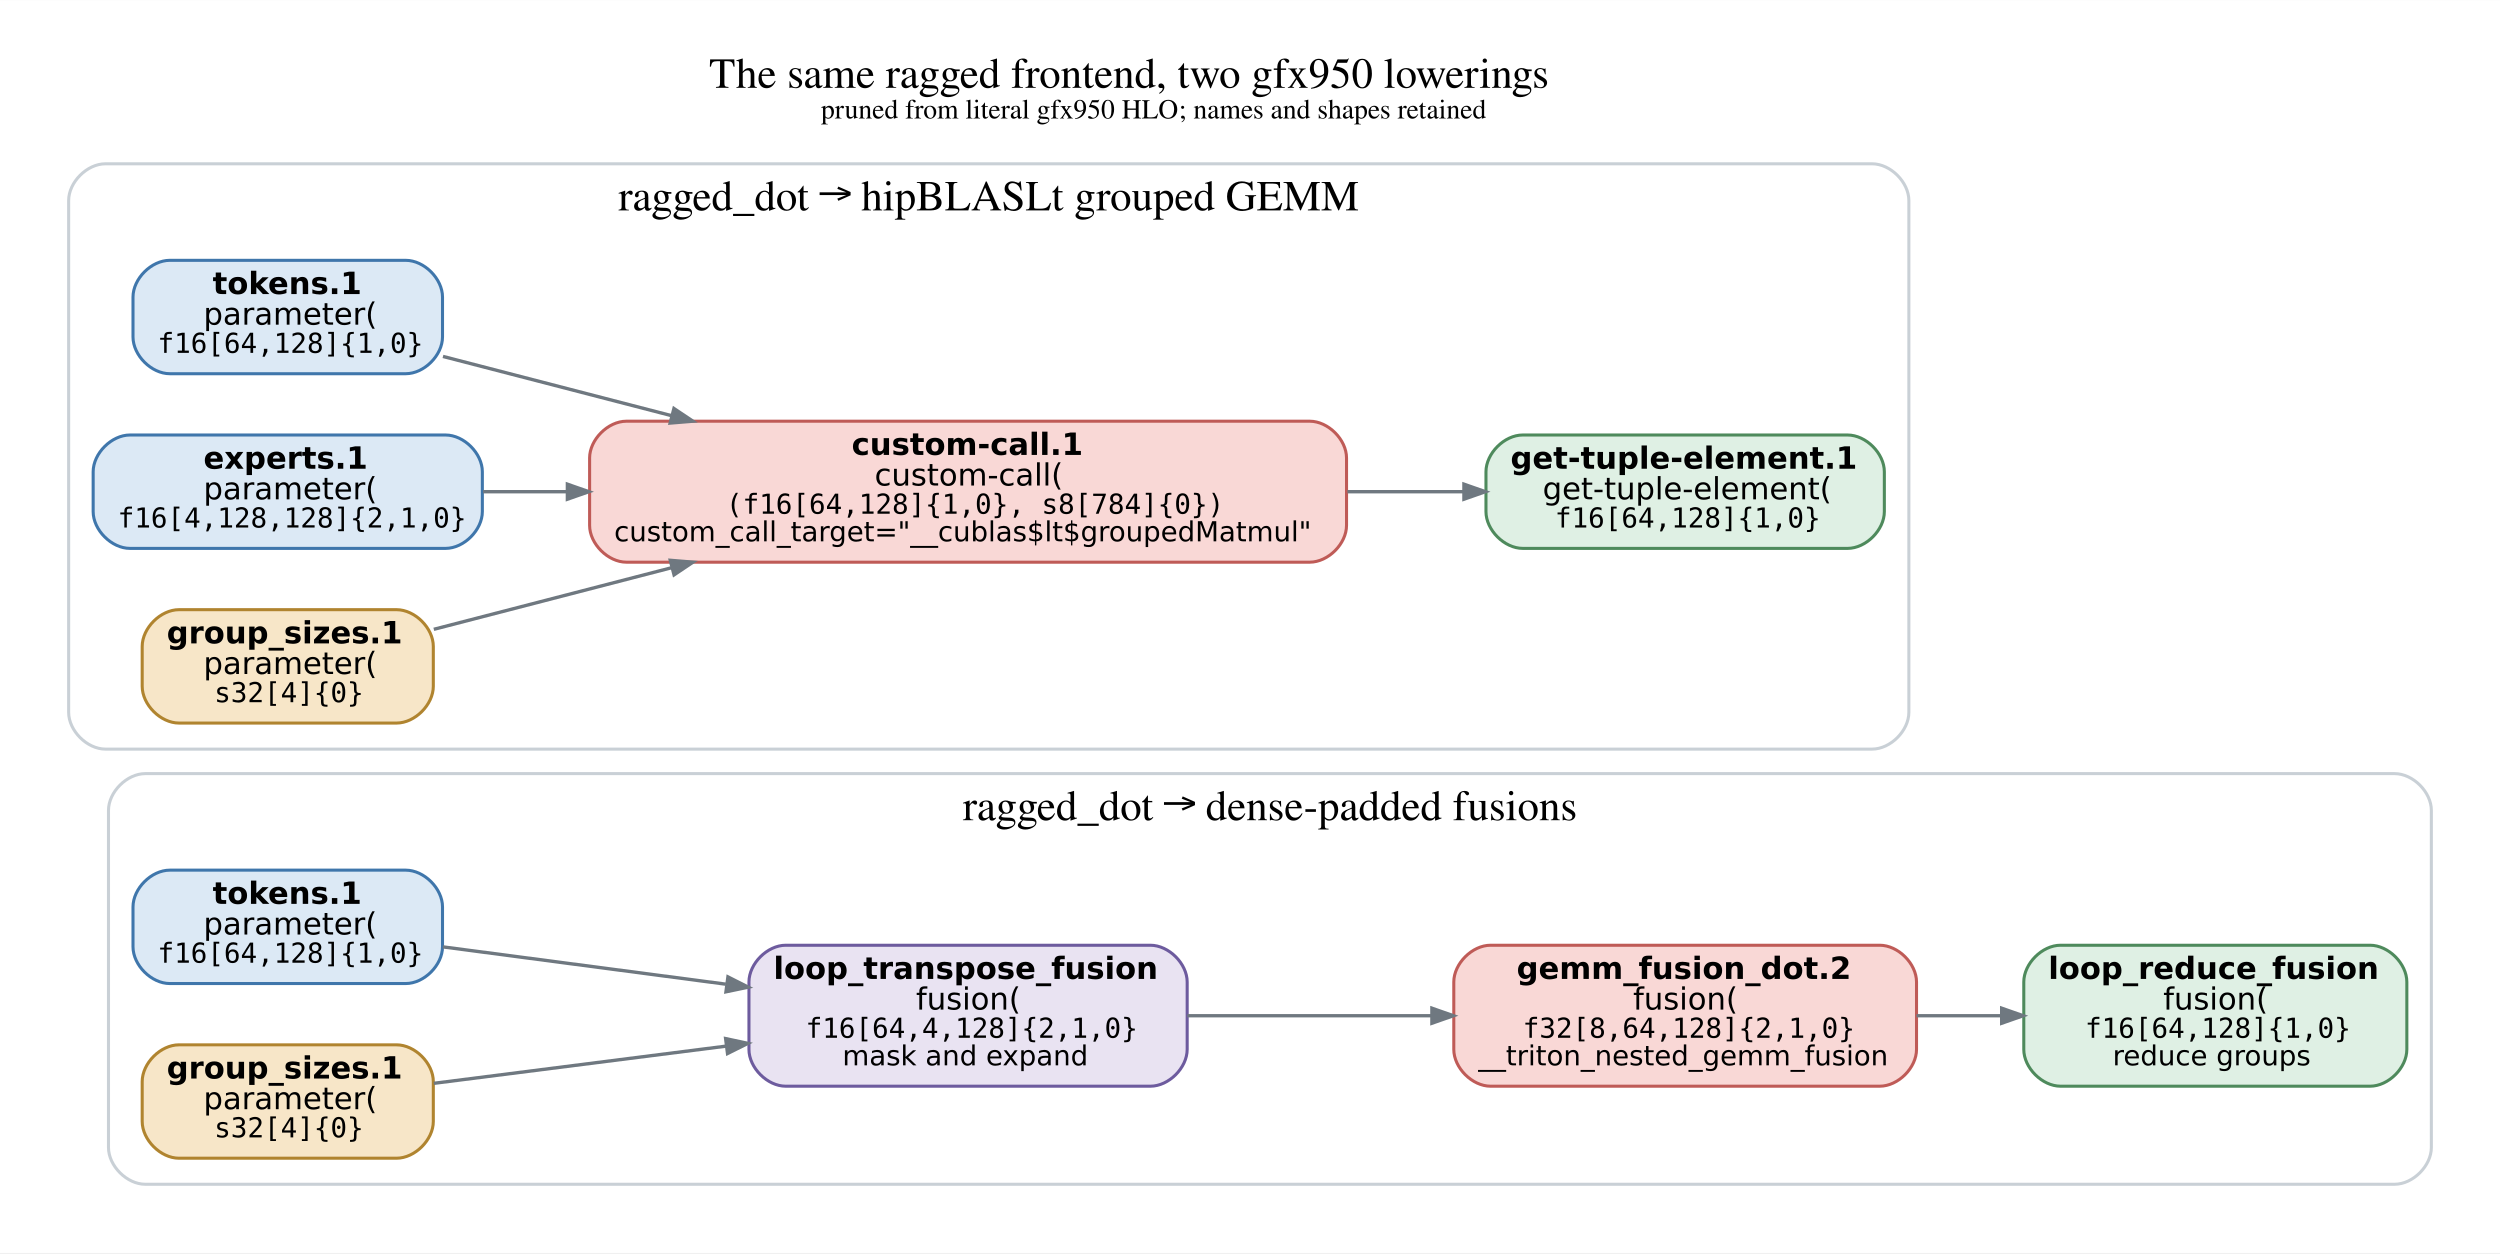
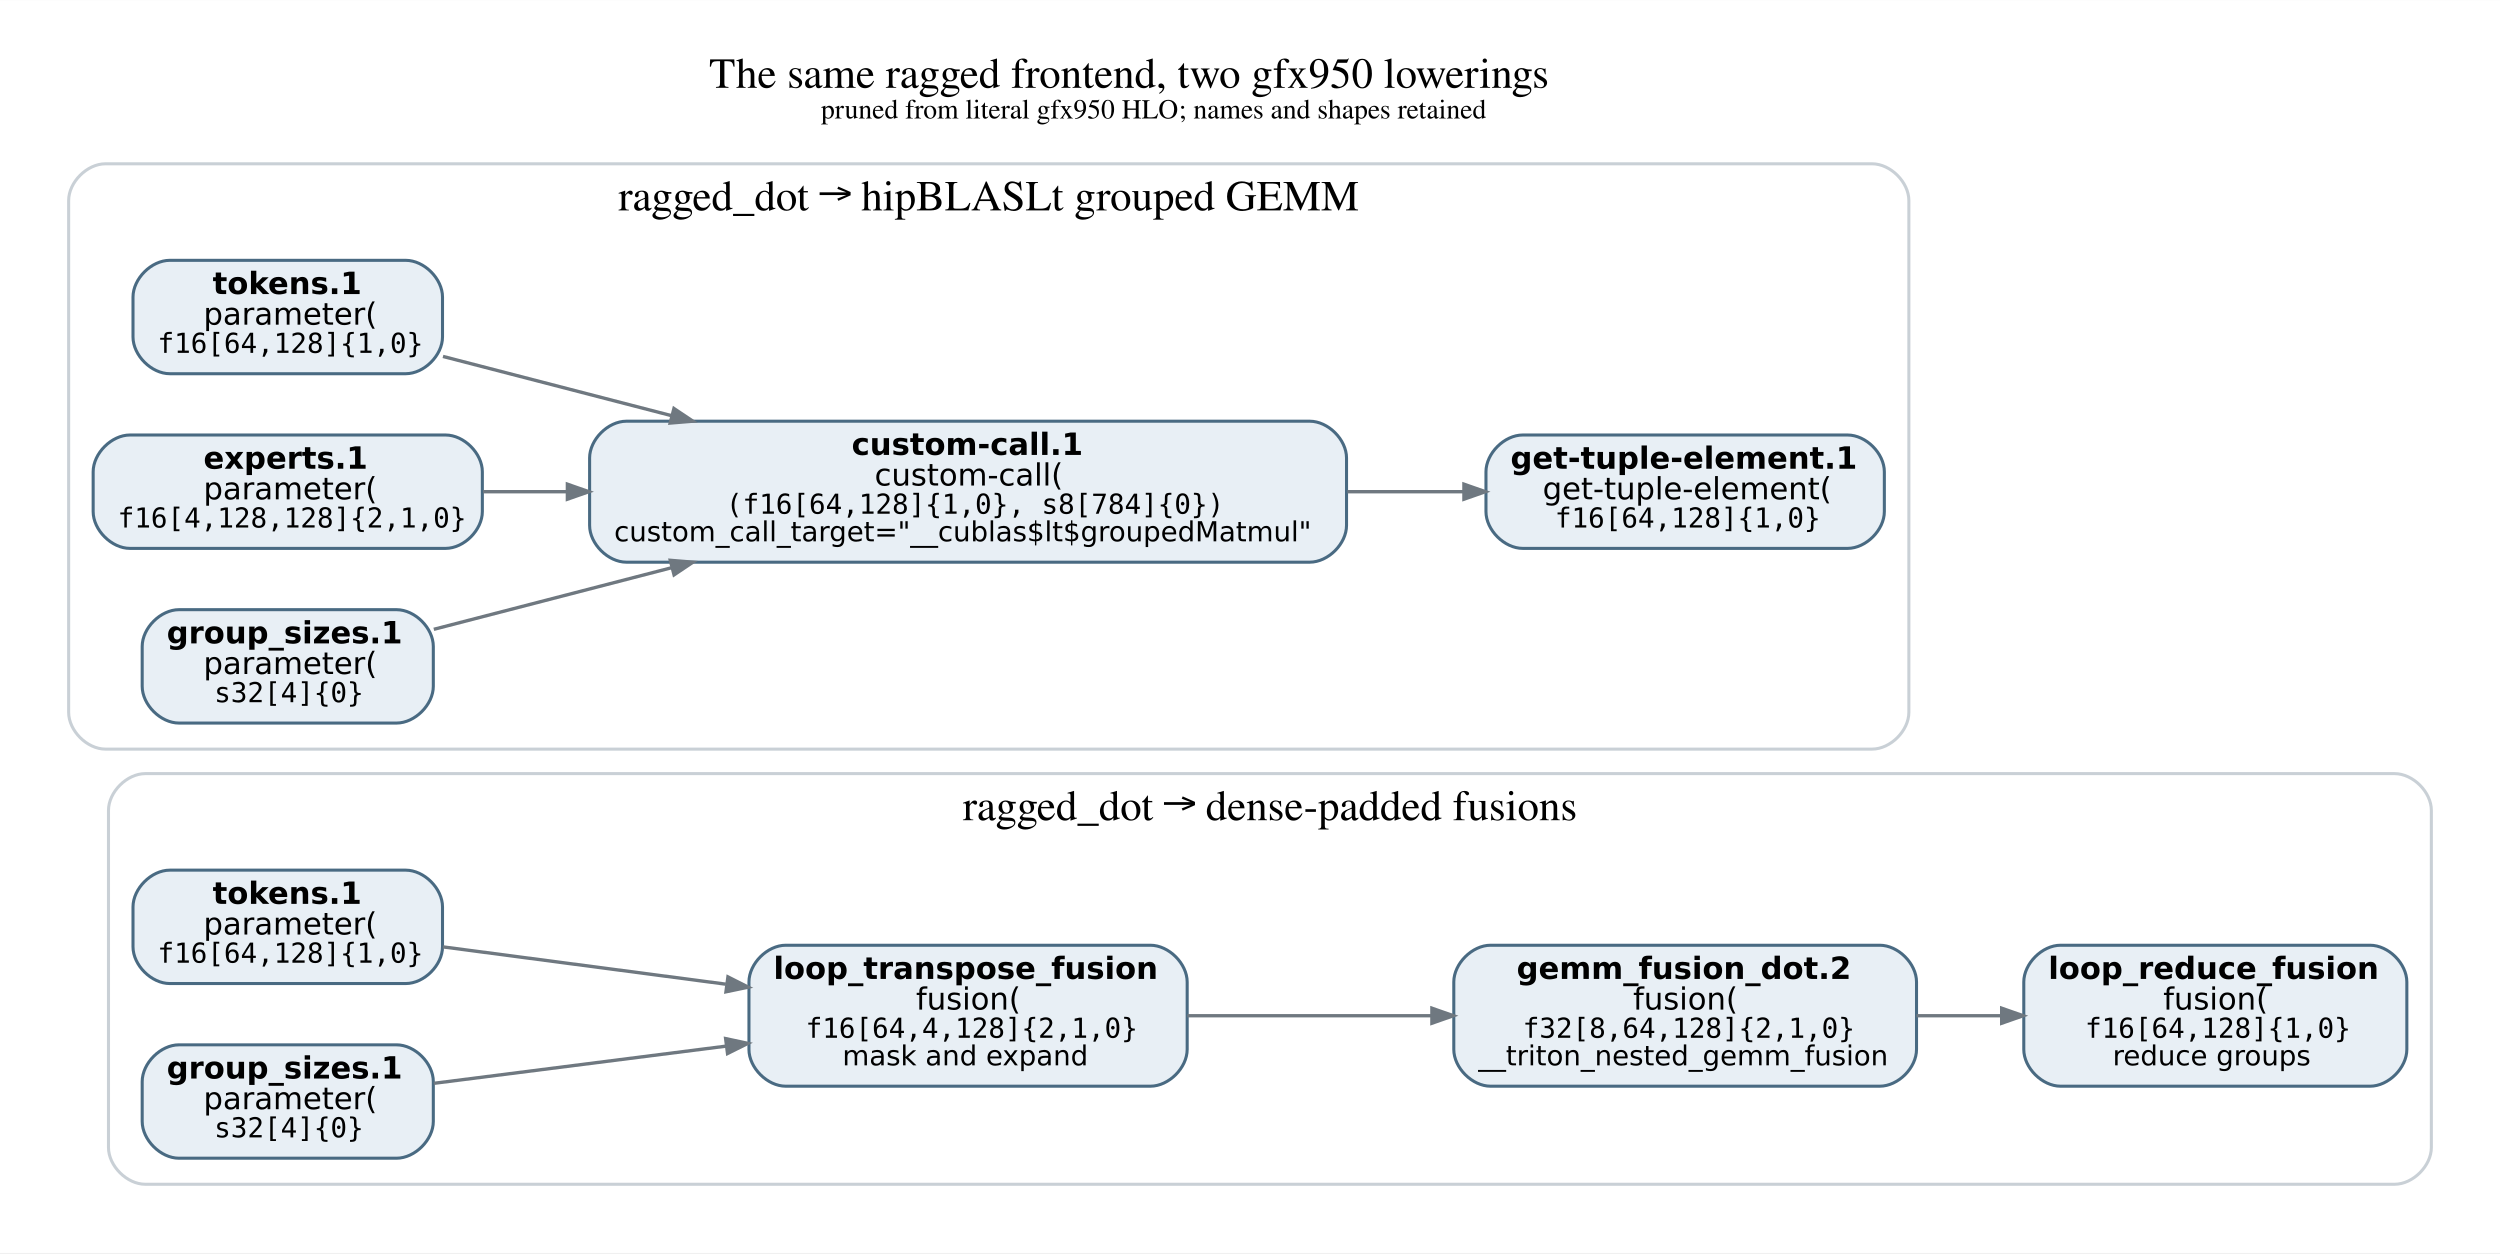
<svg xmlns="http://www.w3.org/2000/svg" width="816pt" height="409pt" viewBox="0.00 0.00 815.80 408.80">
  <g id="graph0" class="graph" transform="scale(1 1) rotate(0) translate(14.4 394.4)">
    <polygon fill="white" stroke="transparent" points="-14.4,14.4 -14.4,-394.4 801.4,-394.4 801.4,14.4 -14.4,14.4" />
    <text text-anchor="start" x="217" y="-365.8" font-family="Times,serif" font-size="14.00">The same ragged frontend, two gfx950 lowerings</text>
    <text text-anchor="start" x="253.5" y="-355.8" font-family="Times,serif" font-size="9.00">pruned from literal gfx950 HLO; names and shapes retained</text>
    <g id="clust1" class="cluster">
      <path fill="white" stroke="#c9d0d6" d="M33,-8C33,-8 767,-8 767,-8 773,-8 779,-14 779,-20 779,-20 779,-130 779,-130 779,-136 773,-142 767,-142 767,-142 33,-142 33,-142 27,-142 21,-136 21,-130 21,-130 21,-20 21,-20 21,-14 27,-8 33,-8" />
      <text text-anchor="middle" x="400" y="-126.8" font-family="Times,serif" font-size="14.00">ragged_dot → dense-padded fusions</text>
    </g>
    <g id="clust2" class="cluster">
      <path fill="white" stroke="#c9d0d6" d="M20,-150C20,-150 596.5,-150 596.5,-150 602.5,-150 608.5,-156 608.5,-162 608.5,-162 608.5,-329 608.5,-329 608.5,-335 602.5,-341 596.5,-341 596.5,-341 20,-341 20,-341 14,-341 8,-335 8,-329 8,-329 8,-162 8,-162 8,-156 14,-150 20,-150" />
      <text text-anchor="middle" x="308.25" y="-325.8" font-family="Times,serif" font-size="14.00">ragged_dot → hipBLASLt grouped GEMM</text>
    </g>
    <g id="node1" class="node">
-       <path fill="#dce9f5" stroke="#3f76ab" d="M118,-110.5C118,-110.5 41,-110.5 41,-110.5 35,-110.5 29,-104.5 29,-98.5 29,-98.5 29,-85.5 29,-85.5 29,-79.5 35,-73.5 41,-73.5 41,-73.5 118,-73.5 118,-73.5 124,-73.5 130,-79.5 130,-85.5 130,-85.5 130,-98.5 130,-98.5 130,-104.5 124,-110.5 118,-110.5" />
+       <path fill="#e8eff5" stroke="#496a82" d="M118,-110.5C118,-110.5 41,-110.5 41,-110.5 35,-110.5 29,-104.5 29,-98.5 29,-98.5 29,-85.5 29,-85.5 29,-79.5 35,-73.5 41,-73.5 41,-73.5 118,-73.5 118,-73.5 124,-73.5 130,-79.5 130,-85.5 130,-85.5 130,-98.5 130,-98.5 130,-104.5 124,-110.5 118,-110.5" />
      <text text-anchor="start" x="55" y="-99.5" font-family="DejaVu Sans" font-weight="bold" font-size="10.00">tokens.1</text>
      <text text-anchor="start" x="52" y="-89.5" font-family="DejaVu Sans" font-size="10.00">parameter(</text>
      <text text-anchor="start" x="37" y="-80.3" font-family="DejaVu Sans Mono" font-size="9.00">f16[64,128]{1,0}</text>
    </g>
    <g id="node3" class="node">
-       <path fill="#e9e3f2" stroke="#6d5b9e" d="M361,-86C361,-86 242,-86 242,-86 236,-86 230,-80 230,-74 230,-74 230,-52 230,-52 230,-46 236,-40 242,-40 242,-40 361,-40 361,-40 367,-40 373,-46 373,-52 373,-52 373,-74 373,-74 373,-80 367,-86 361,-86" />
+       <path fill="#e8eff5" stroke="#496a82" d="M361,-86C361,-86 242,-86 242,-86 236,-86 230,-80 230,-74 230,-74 230,-52 230,-52 230,-46 236,-40 242,-40 242,-40 361,-40 361,-40 367,-40 373,-46 373,-52 373,-52 373,-74 373,-74 373,-80 367,-86 361,-86" />
      <text text-anchor="start" x="238" y="-75" font-family="DejaVu Sans" font-weight="bold" font-size="10.00">loop_transpose_fusion</text>
      <text text-anchor="start" x="284.5" y="-65" font-family="DejaVu Sans" font-size="10.00">fusion(</text>
      <text text-anchor="start" x="248.5" y="-55.8" font-family="DejaVu Sans Mono" font-size="9.00">f16[64,4,128]{2,1,0}</text>
      <text text-anchor="start" x="260.5" y="-46.8" font-family="DejaVu Sans" font-size="9.00">mask and expand</text>
    </g>
    <g id="edge1" class="edge">
      <path fill="none" stroke="#6f7880" stroke-width="1.1" d="M130.15,-85.46C157.37,-81.87 191.73,-77.34 222.45,-73.29" />
      <polygon fill="#6f7880" stroke="#6f7880" stroke-width="1.1" points="223.14,-75.67 229.76,-72.32 222.5,-70.81 223.14,-75.67" />
    </g>
    <g id="node2" class="node">
-       <path fill="#f7e6c8" stroke="#b0842f" d="M115,-53.5C115,-53.5 44,-53.5 44,-53.5 38,-53.5 32,-47.5 32,-41.5 32,-41.5 32,-28.5 32,-28.5 32,-22.5 38,-16.5 44,-16.5 44,-16.5 115,-16.5 115,-16.5 121,-16.5 127,-22.5 127,-28.5 127,-28.5 127,-41.5 127,-41.5 127,-47.5 121,-53.5 115,-53.5" />
+       <path fill="#e8eff5" stroke="#496a82" d="M115,-53.5C115,-53.5 44,-53.5 44,-53.5 38,-53.5 32,-47.5 32,-41.5 32,-41.5 32,-28.5 32,-28.5 32,-22.5 38,-16.5 44,-16.5 44,-16.5 115,-16.5 115,-16.5 121,-16.5 127,-22.5 127,-28.5 127,-28.5 127,-41.5 127,-41.5 127,-47.5 121,-53.5 115,-53.5" />
      <text text-anchor="start" x="40" y="-42.5" font-family="DejaVu Sans" font-weight="bold" font-size="10.00">group_sizes.1</text>
      <text text-anchor="start" x="52" y="-32.5" font-family="DejaVu Sans" font-size="10.00">parameter(</text>
      <text text-anchor="start" x="55.5" y="-23.3" font-family="DejaVu Sans Mono" font-size="9.00">s32[4]{0}</text>
    </g>
    <g id="edge2" class="edge">
      <path fill="none" stroke="#6f7880" stroke-width="1.1" d="M127.16,-40.94C154.83,-44.46 190.62,-49.02 222.48,-53.07" />
      <polygon fill="#6f7880" stroke="#6f7880" stroke-width="1.1" points="222.39,-55.53 229.64,-53.98 223.01,-50.67 222.39,-55.53" />
    </g>
    <g id="node4" class="node">
-       <path fill="#f9d8d6" stroke="#bf5b57" d="M599,-86C599,-86 472,-86 472,-86 466,-86 460,-80 460,-74 460,-74 460,-52 460,-52 460,-46 466,-40 472,-40 472,-40 599,-40 599,-40 605,-40 611,-46 611,-52 611,-52 611,-74 611,-74 611,-80 605,-86 599,-86" />
+       <path fill="#e8eff5" stroke="#496a82" d="M599,-86C599,-86 472,-86 472,-86 466,-86 460,-80 460,-74 460,-74 460,-52 460,-52 460,-46 466,-40 472,-40 472,-40 599,-40 599,-40 605,-40 611,-46 611,-52 611,-52 611,-74 611,-74 611,-80 605,-86 599,-86" />
      <text text-anchor="start" x="480.5" y="-75" font-family="DejaVu Sans" font-weight="bold" font-size="10.00">gemm_fusion_dot.2</text>
      <text text-anchor="start" x="518.5" y="-65" font-family="DejaVu Sans" font-size="10.00">fusion(</text>
      <text text-anchor="start" x="482.5" y="-55.8" font-family="DejaVu Sans Mono" font-size="9.00">f32[8,64,128]{2,1,0}</text>
      <text text-anchor="start" x="468" y="-46.8" font-family="DejaVu Sans" font-size="9.00">__triton_nested_gemm_fusion</text>
    </g>
    <g id="edge3" class="edge">
      <path fill="none" stroke="#6f7880" stroke-width="1.1" d="M373.05,-63C398.15,-63 426.63,-63 452.6,-63" />
      <polygon fill="#6f7880" stroke="#6f7880" stroke-width="1.1" points="452.86,-65.45 459.86,-63 452.86,-60.55 452.86,-65.45" />
    </g>
    <g id="node5" class="node">
-       <path fill="#dff0e4" stroke="#4e8a5c" d="M759,-86C759,-86 658,-86 658,-86 652,-86 646,-80 646,-74 646,-74 646,-52 646,-52 646,-46 652,-40 658,-40 658,-40 759,-40 759,-40 765,-40 771,-46 771,-52 771,-52 771,-74 771,-74 771,-80 765,-86 759,-86" />
+       <path fill="#e8eff5" stroke="#496a82" d="M759,-86C759,-86 658,-86 658,-86 652,-86 646,-80 646,-74 646,-74 646,-52 646,-52 646,-46 652,-40 658,-40 658,-40 759,-40 759,-40 765,-40 771,-46 771,-52 771,-52 771,-74 771,-74 771,-80 765,-86 759,-86" />
      <text text-anchor="start" x="654" y="-75" font-family="DejaVu Sans" font-weight="bold" font-size="10.00">loop_reduce_fusion</text>
      <text text-anchor="start" x="691.5" y="-65" font-family="DejaVu Sans" font-size="10.00">fusion(</text>
      <text text-anchor="start" x="666" y="-55.8" font-family="DejaVu Sans Mono" font-size="9.00">f16[64,128]{1,0}</text>
      <text text-anchor="start" x="675" y="-46.8" font-family="DejaVu Sans" font-size="9.00">reduce groups</text>
    </g>
    <g id="edge4" class="edge">
      <path fill="none" stroke="#6f7880" stroke-width="1.1" d="M611.01,-63C620.17,-63 629.5,-63 638.57,-63" />
      <polygon fill="#6f7880" stroke="#6f7880" stroke-width="1.1" points="638.79,-65.45 645.79,-63 638.79,-60.55 638.79,-65.45" />
    </g>
    <g id="node6" class="node">
-       <path fill="#dce9f5" stroke="#3f76ab" d="M118,-309.5C118,-309.5 41,-309.5 41,-309.5 35,-309.5 29,-303.5 29,-297.5 29,-297.5 29,-284.5 29,-284.5 29,-278.5 35,-272.5 41,-272.5 41,-272.5 118,-272.5 118,-272.5 124,-272.5 130,-278.5 130,-284.5 130,-284.5 130,-297.5 130,-297.5 130,-303.5 124,-309.5 118,-309.5" />
+       <path fill="#e8eff5" stroke="#496a82" d="M118,-309.5C118,-309.5 41,-309.5 41,-309.5 35,-309.5 29,-303.5 29,-297.5 29,-297.5 29,-284.5 29,-284.5 29,-278.5 35,-272.5 41,-272.5 41,-272.5 118,-272.5 118,-272.5 124,-272.5 130,-278.5 130,-284.5 130,-284.5 130,-297.5 130,-297.5 130,-303.5 124,-309.5 118,-309.5" />
      <text text-anchor="start" x="55" y="-298.5" font-family="DejaVu Sans" font-weight="bold" font-size="10.00">tokens.1</text>
      <text text-anchor="start" x="52" y="-288.5" font-family="DejaVu Sans" font-size="10.00">parameter(</text>
      <text text-anchor="start" x="37" y="-279.3" font-family="DejaVu Sans Mono" font-size="9.00">f16[64,128]{1,0}</text>
    </g>
    <g id="node9" class="node">
-       <path fill="#f9d8d6" stroke="#bf5b57" d="M413,-257C413,-257 190,-257 190,-257 184,-257 178,-251 178,-245 178,-245 178,-223 178,-223 178,-217 184,-211 190,-211 190,-211 413,-211 413,-211 419,-211 425,-217 425,-223 425,-223 425,-245 425,-245 425,-251 419,-257 413,-257" />
+       <path fill="#e8eff5" stroke="#496a82" d="M413,-257C413,-257 190,-257 190,-257 184,-257 178,-251 178,-245 178,-245 178,-223 178,-223 178,-217 184,-211 190,-211 190,-211 413,-211 413,-211 419,-211 425,-217 425,-223 425,-223 425,-245 425,-245 425,-251 419,-257 413,-257" />
      <text text-anchor="start" x="263.5" y="-246" font-family="DejaVu Sans" font-weight="bold" font-size="10.00">custom-call.1</text>
      <text text-anchor="start" x="271" y="-236" font-family="DejaVu Sans" font-size="10.00">custom-call(</text>
      <text text-anchor="start" x="222.5" y="-226.8" font-family="DejaVu Sans Mono" font-size="9.00">(f16[64,128]{1,0}, s8[784]{0})</text>
      <text text-anchor="start" x="186" y="-217.8" font-family="DejaVu Sans" font-size="9.00">custom_call_target="__cublas$lt$groupedMatmul"</text>
    </g>
    <g id="edge5" class="edge">
      <path fill="none" stroke="#6f7880" stroke-width="1.1" d="M130.15,-278.14C152.25,-272.41 179.06,-265.46 204.81,-258.79" />
      <polygon fill="#6f7880" stroke="#6f7880" stroke-width="1.1" points="205.52,-261.14 211.69,-257.01 204.29,-256.4 205.52,-261.14" />
    </g>
    <g id="node7" class="node">
-       <path fill="#dce9f5" stroke="#3f76ab" d="M131,-252.5C131,-252.5 28,-252.5 28,-252.5 22,-252.5 16,-246.5 16,-240.5 16,-240.5 16,-227.5 16,-227.5 16,-221.5 22,-215.5 28,-215.5 28,-215.5 131,-215.5 131,-215.5 137,-215.5 143,-221.5 143,-227.5 143,-227.5 143,-240.5 143,-240.5 143,-246.5 137,-252.5 131,-252.5" />
+       <path fill="#e8eff5" stroke="#496a82" d="M131,-252.5C131,-252.5 28,-252.5 28,-252.5 22,-252.5 16,-246.5 16,-240.5 16,-240.5 16,-227.5 16,-227.5 16,-221.5 22,-215.5 28,-215.5 28,-215.5 131,-215.5 131,-215.5 137,-215.5 143,-221.5 143,-227.5 143,-227.5 143,-240.5 143,-240.5 143,-246.5 137,-252.5 131,-252.5" />
      <text text-anchor="start" x="52" y="-241.5" font-family="DejaVu Sans" font-weight="bold" font-size="10.00">experts.1</text>
      <text text-anchor="start" x="52" y="-231.5" font-family="DejaVu Sans" font-size="10.00">parameter(</text>
      <text text-anchor="start" x="24" y="-222.3" font-family="DejaVu Sans Mono" font-size="9.00">f16[4,128,128]{2,1,0}</text>
    </g>
    <g id="edge6" class="edge">
      <path fill="none" stroke="#6f7880" stroke-width="1.1" d="M143.25,-234C151.95,-234 161.14,-234 170.54,-234" />
      <polygon fill="#6f7880" stroke="#6f7880" stroke-width="1.1" points="170.75,-236.45 177.75,-234 170.75,-231.55 170.75,-236.45" />
    </g>
    <g id="node8" class="node">
-       <path fill="#f7e6c8" stroke="#b0842f" d="M115,-195.5C115,-195.5 44,-195.5 44,-195.5 38,-195.5 32,-189.5 32,-183.5 32,-183.5 32,-170.5 32,-170.5 32,-164.5 38,-158.5 44,-158.5 44,-158.5 115,-158.5 115,-158.5 121,-158.5 127,-164.5 127,-170.5 127,-170.5 127,-183.5 127,-183.5 127,-189.5 121,-195.5 115,-195.5" />
+       <path fill="#e8eff5" stroke="#496a82" d="M115,-195.5C115,-195.5 44,-195.5 44,-195.5 38,-195.5 32,-189.5 32,-183.5 32,-183.5 32,-170.5 32,-170.5 32,-164.5 38,-158.5 44,-158.5 44,-158.5 115,-158.5 115,-158.5 121,-158.5 127,-164.5 127,-170.5 127,-170.5 127,-183.5 127,-183.5 127,-189.5 121,-195.5 115,-195.5" />
      <text text-anchor="start" x="40" y="-184.5" font-family="DejaVu Sans" font-weight="bold" font-size="10.00">group_sizes.1</text>
      <text text-anchor="start" x="52" y="-174.5" font-family="DejaVu Sans" font-size="10.00">parameter(</text>
      <text text-anchor="start" x="55.5" y="-165.3" font-family="DejaVu Sans Mono" font-size="9.00">s32[4]{0}</text>
    </g>
    <g id="edge7" class="edge">
      <path fill="none" stroke="#6f7880" stroke-width="1.1" d="M127.16,-189.09C149.83,-194.96 177.95,-202.25 204.9,-209.23" />
      <polygon fill="#6f7880" stroke="#6f7880" stroke-width="1.1" points="204.33,-211.61 211.72,-211 205.56,-206.87 204.33,-211.61" />
    </g>
    <g id="node10" class="node">
-       <path fill="#dff0e4" stroke="#4e8a5c" d="M588.5,-252.5C588.5,-252.5 482.5,-252.5 482.5,-252.5 476.5,-252.5 470.5,-246.5 470.5,-240.5 470.5,-240.5 470.5,-227.5 470.5,-227.5 470.5,-221.5 476.5,-215.5 482.5,-215.5 482.5,-215.5 588.5,-215.5 588.5,-215.5 594.5,-215.5 600.5,-221.5 600.5,-227.5 600.5,-227.5 600.5,-240.5 600.5,-240.5 600.5,-246.5 594.5,-252.5 588.5,-252.5" />
+       <path fill="#e8eff5" stroke="#496a82" d="M588.5,-252.5C588.5,-252.5 482.5,-252.5 482.5,-252.5 476.5,-252.5 470.5,-246.5 470.5,-240.5 470.5,-240.5 470.5,-227.5 470.5,-227.5 470.5,-221.5 476.5,-215.5 482.5,-215.5 482.5,-215.5 588.5,-215.5 588.5,-215.5 594.5,-215.5 600.5,-221.5 600.5,-227.5 600.5,-227.5 600.5,-240.5 600.5,-240.5 600.5,-246.5 594.5,-252.5 588.5,-252.5" />
      <text text-anchor="start" x="478.5" y="-241.5" font-family="DejaVu Sans" font-weight="bold" font-size="10.00">get-tuple-element.1</text>
      <text text-anchor="start" x="489" y="-231.5" font-family="DejaVu Sans" font-size="10.00">get-tuple-element(</text>
      <text text-anchor="start" x="493" y="-222.3" font-family="DejaVu Sans Mono" font-size="9.00">f16[64,128]{1,0}</text>
    </g>
    <g id="edge8" class="edge">
      <path fill="none" stroke="#6f7880" stroke-width="1.1" d="M425.29,-234C438.29,-234 451.16,-234 463.27,-234" />
      <polygon fill="#6f7880" stroke="#6f7880" stroke-width="1.1" points="463.31,-236.45 470.31,-234 463.31,-231.55 463.31,-236.45" />
    </g>
  </g>
</svg>
